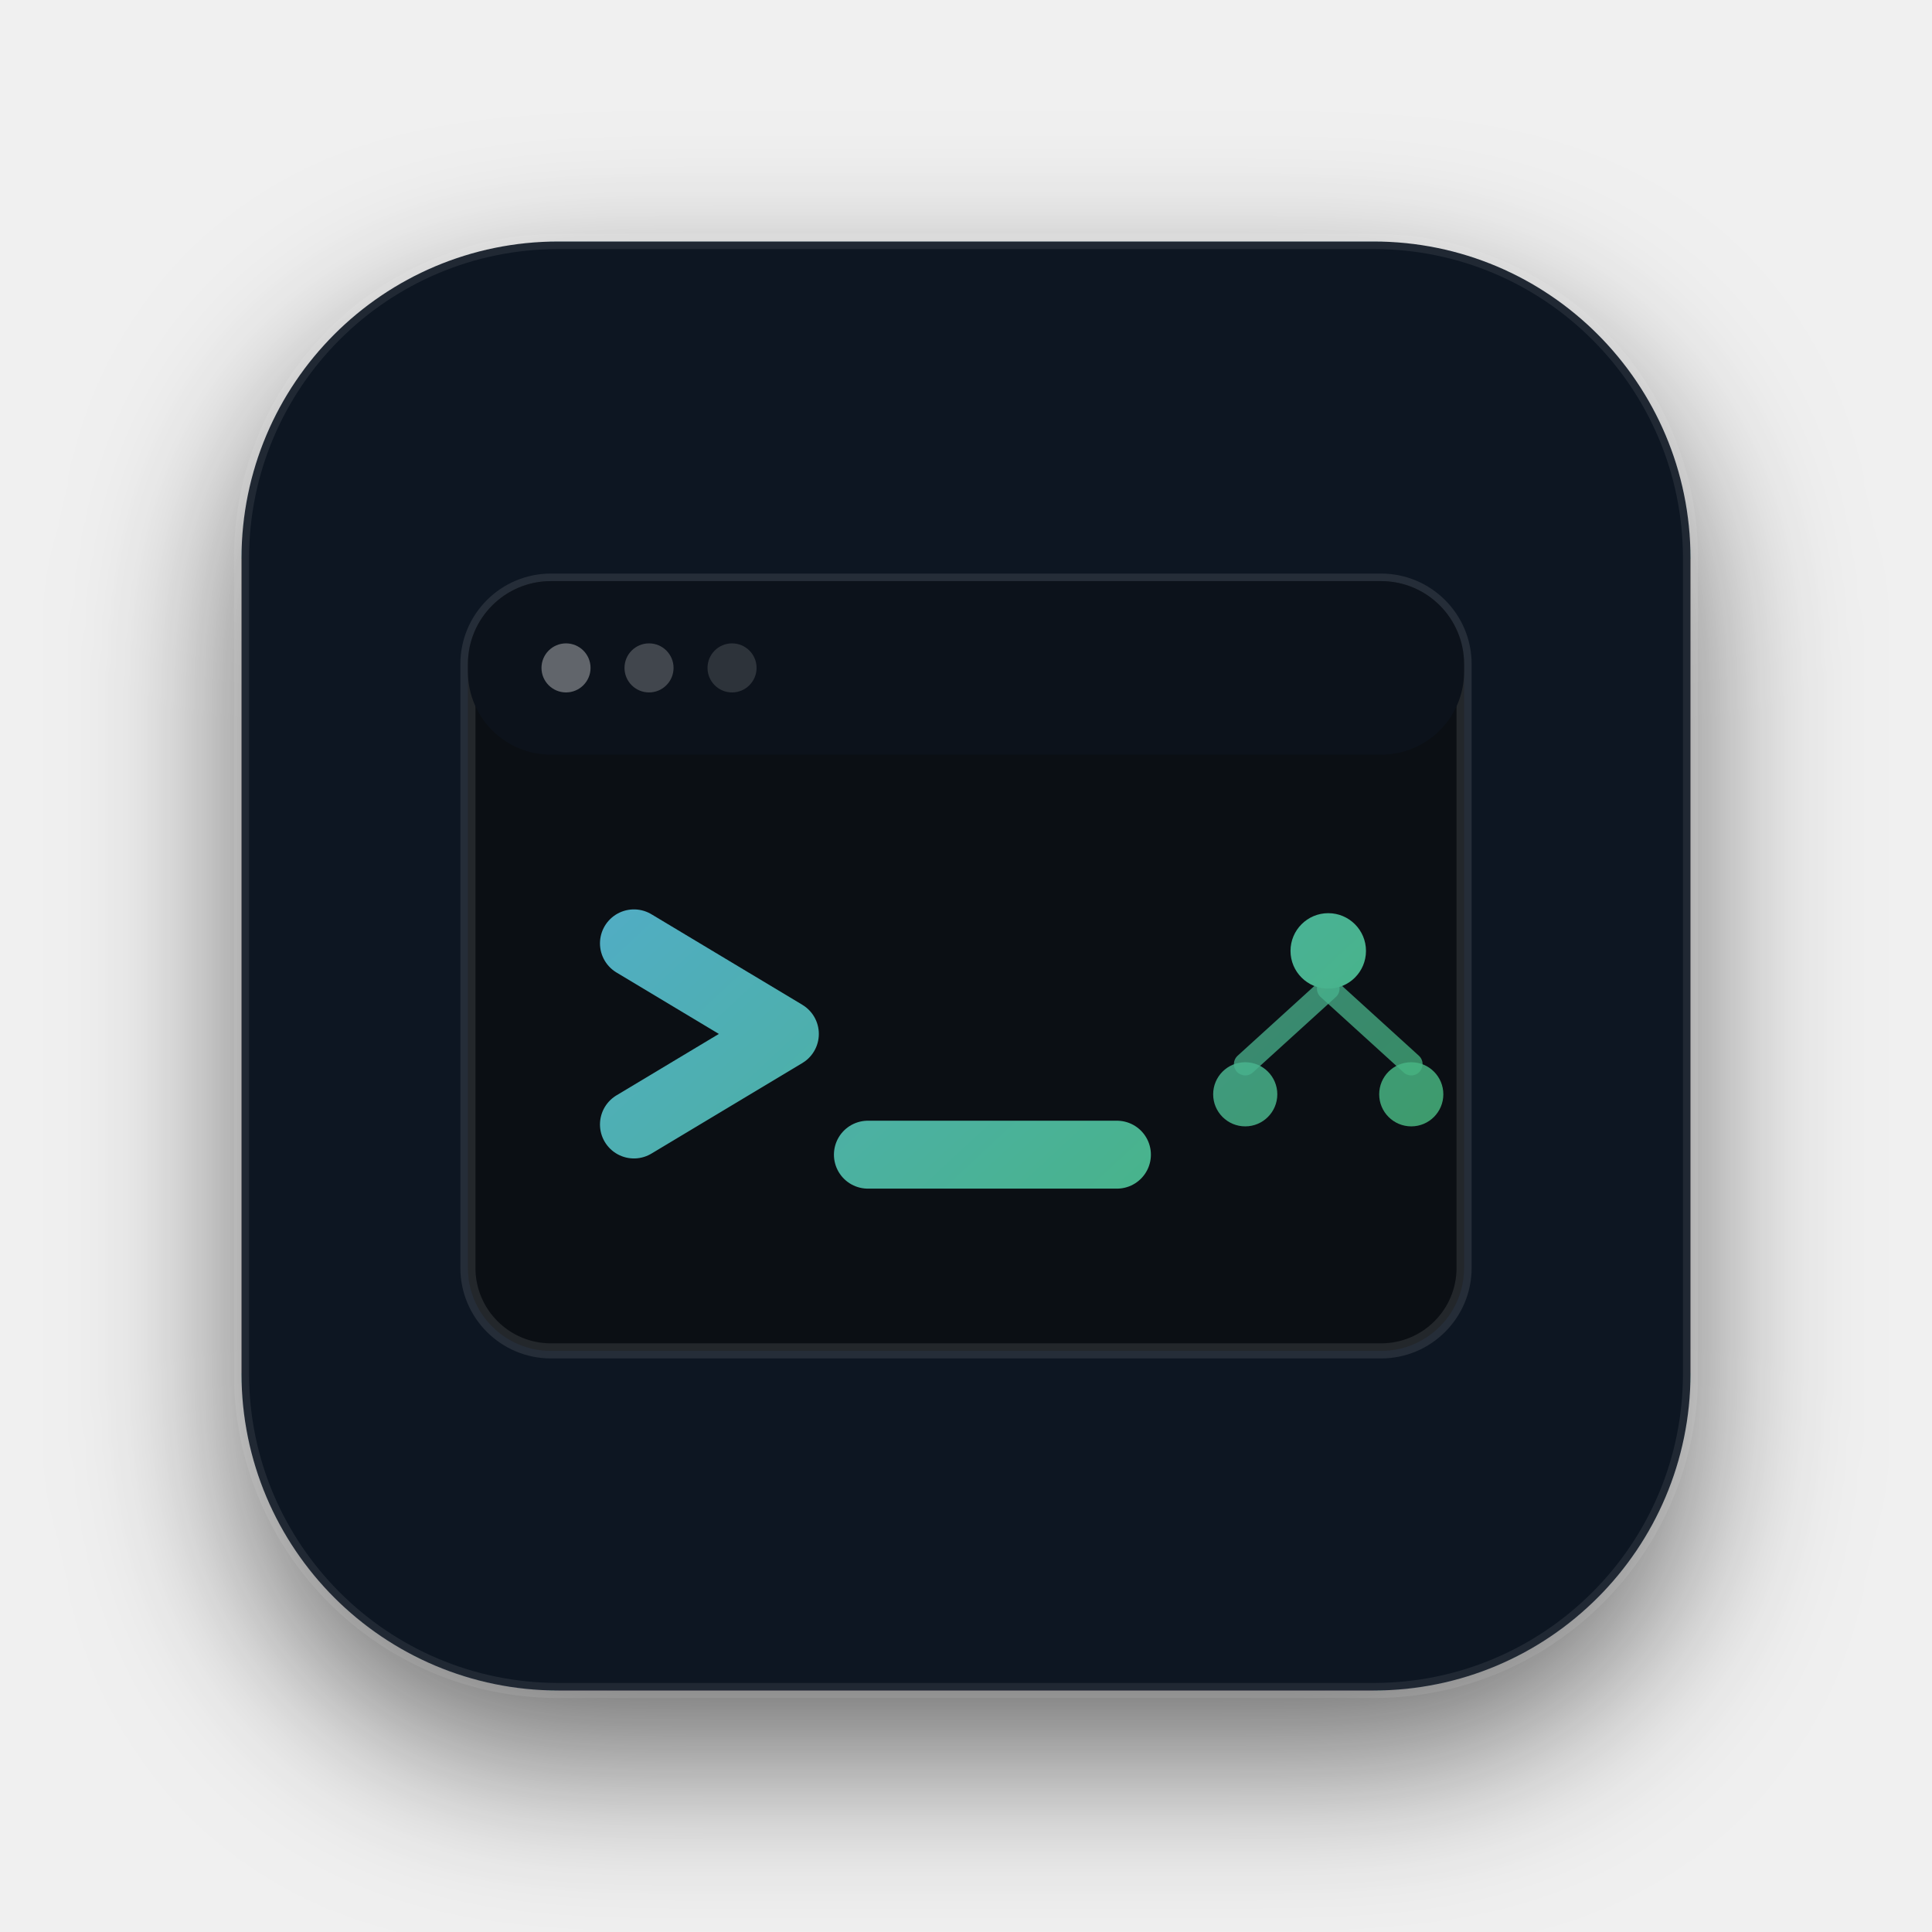
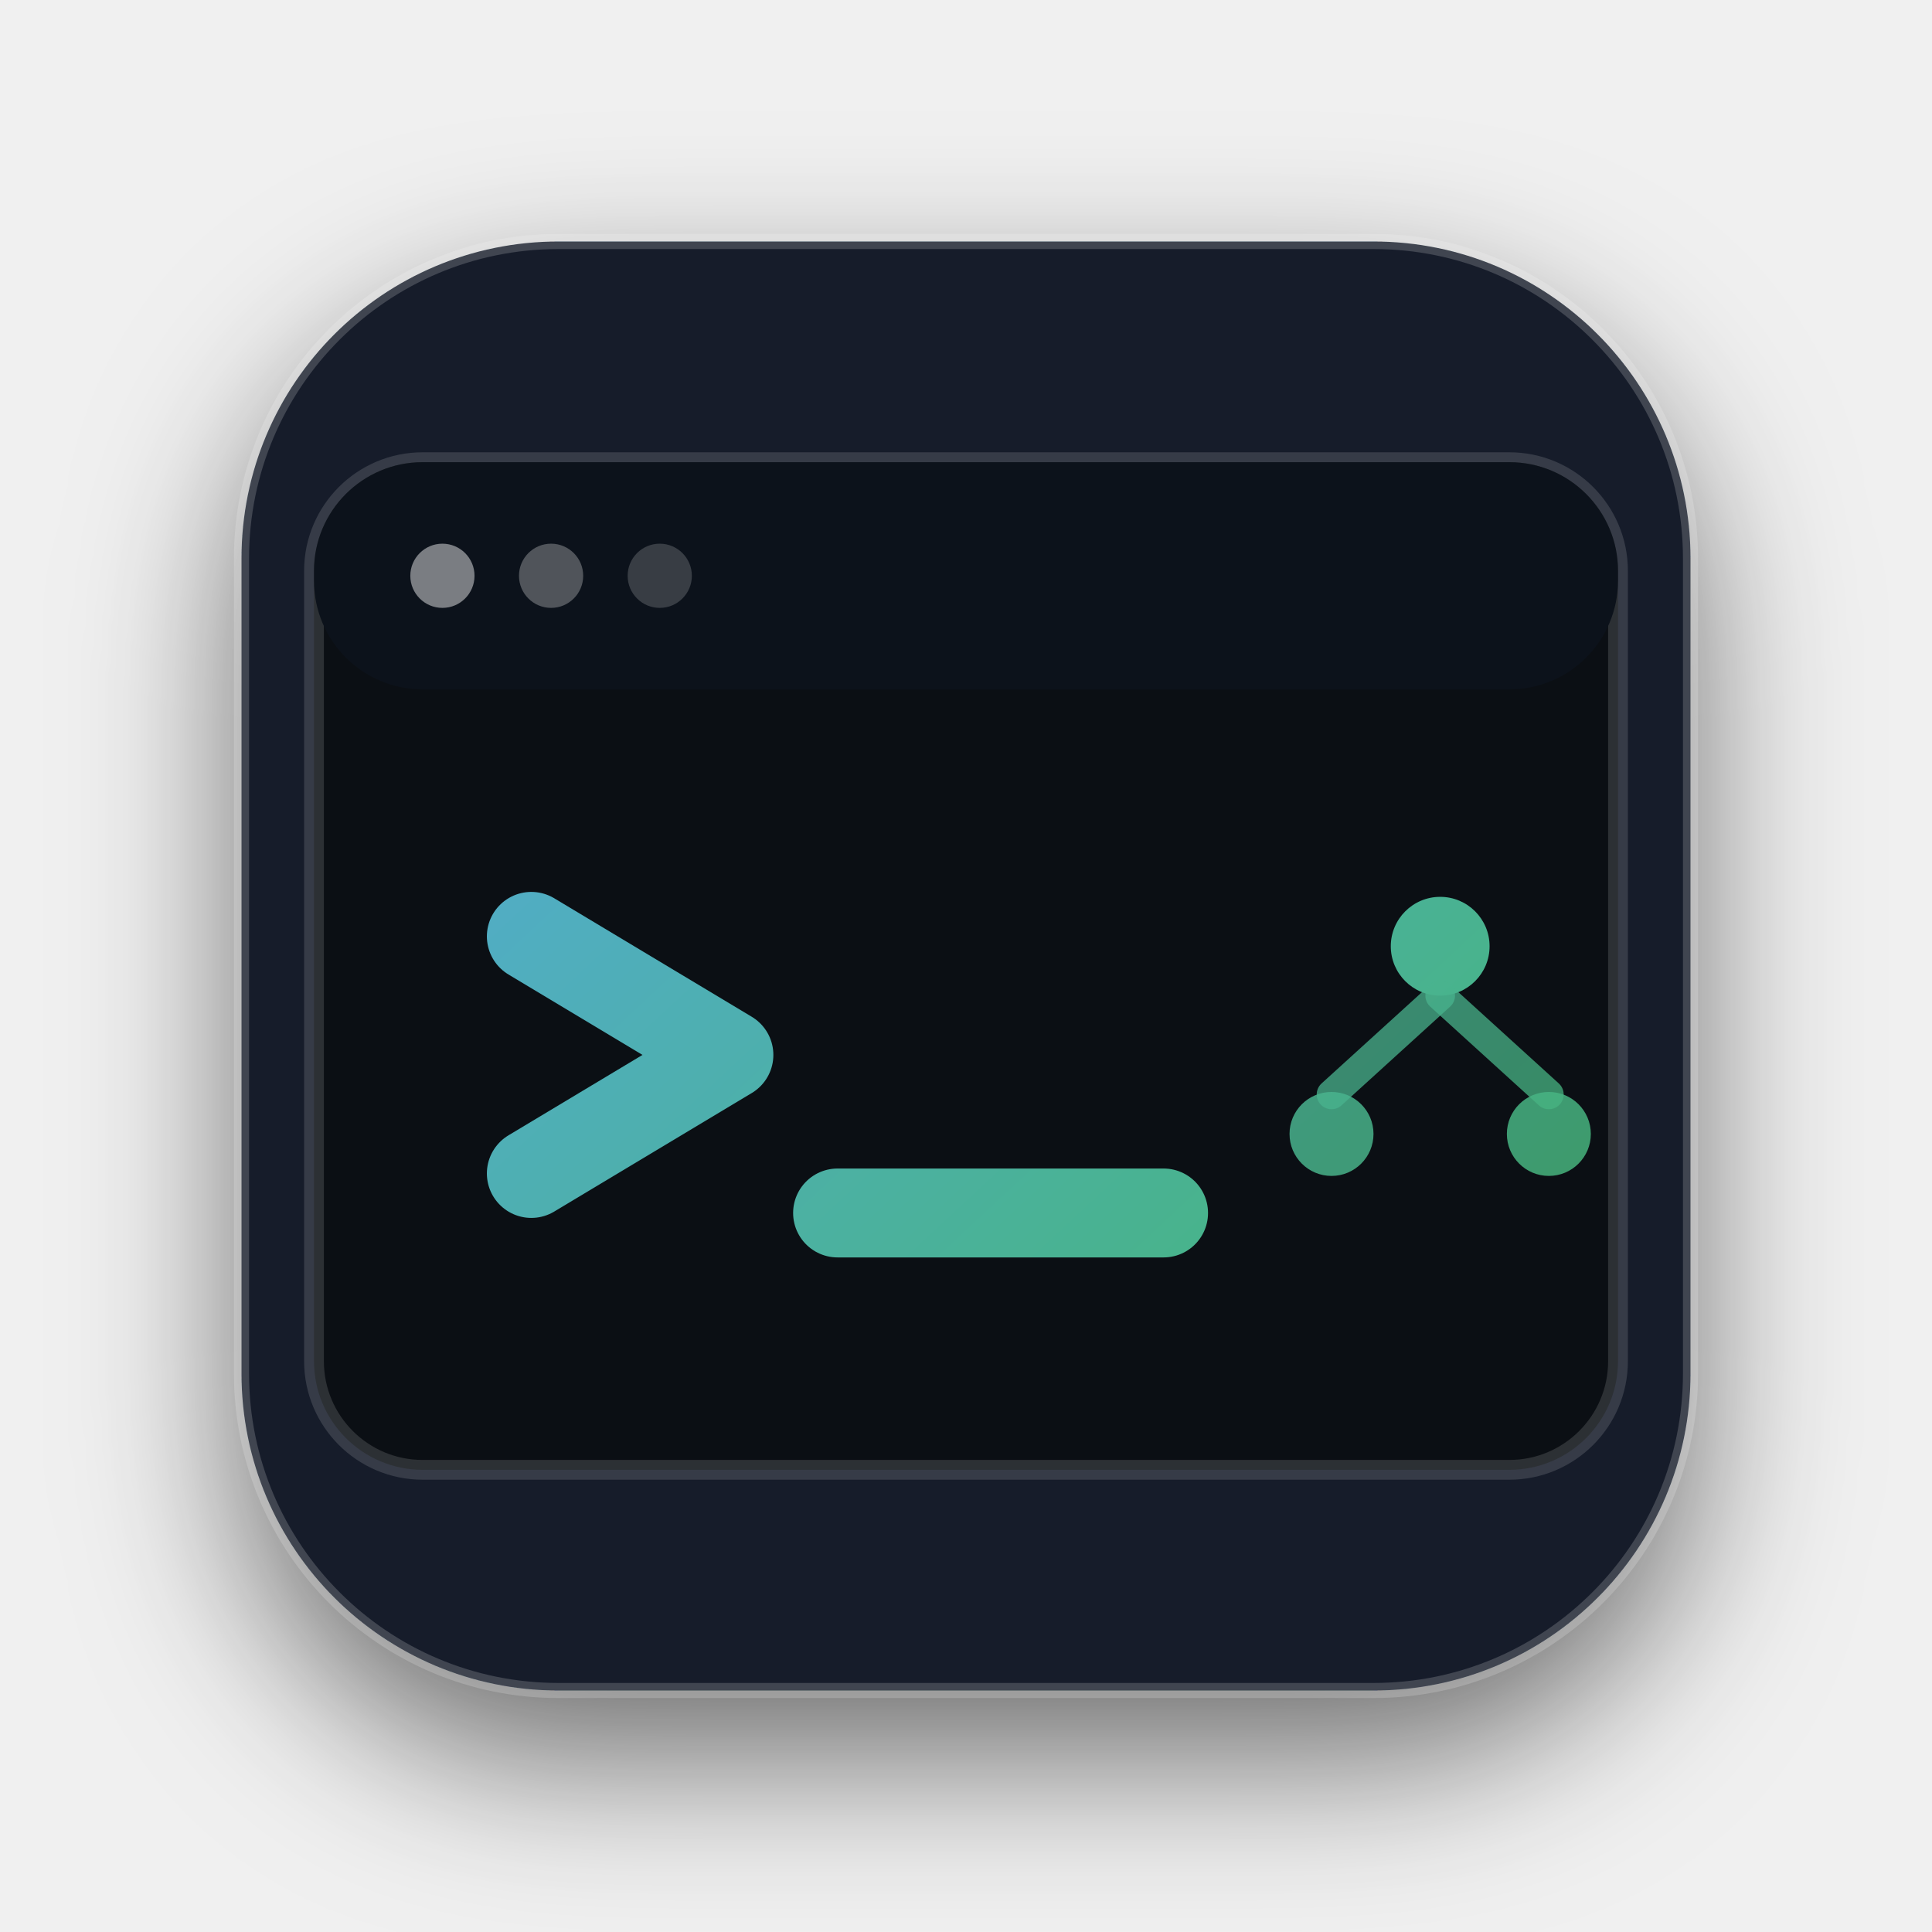
<svg xmlns="http://www.w3.org/2000/svg" width="512" height="512" viewBox="0 0 512 512" fill="none">
  <defs>
    <linearGradient id="g" x1="96" y1="84" x2="416" y2="428" gradientUnits="userSpaceOnUse">
      <stop stop-color="#5AA7FF" />
      <stop offset="1" stop-color="#3FB950" />
    </linearGradient>
    <filter id="shadow" x="-20%" y="-20%" width="140%" height="140%" color-interpolation-filters="sRGB">
      <feDropShadow dx="0" dy="18" stdDeviation="22" flood-color="#000000" flood-opacity="0.55" />
    </filter>
  </defs>
-   <rect x="64" y="64" width="384" height="384" rx="84" fill="#0F1621" filter="url(#shadow)" />
-   <rect x="64" y="64" width="384" height="384" rx="84" stroke="rgba(255,255,255,0.08)" stroke-width="4" />
-   <rect x="124" y="154" width="264" height="204" rx="22" fill="#0B0F14" stroke="rgba(255,255,255,0.10)" stroke-width="4" />
-   <rect x="124" y="154" width="264" height="46" rx="22" fill="#0C121B" />
-   <circle cx="150" cy="177" r="6.5" fill="rgba(255,255,255,0.35)" />
-   <circle cx="172" cy="177" r="6.5" fill="rgba(255,255,255,0.22)" />
-   <circle cx="194" cy="177" r="6.5" fill="rgba(255,255,255,0.14)" />
-   <path d="M168 250 L208 274 L168 298" stroke="url(#g)" stroke-width="18" stroke-linecap="round" stroke-linejoin="round" />
-   <path d="M230 306 H296" stroke="url(#g)" stroke-width="18" stroke-linecap="round" />
-   <circle cx="352" cy="252" r="10" fill="url(#g)" />
-   <circle cx="330" cy="290" r="8.5" fill="url(#g)" opacity="0.85" />
-   <circle cx="374" cy="290" r="8.5" fill="url(#g)" opacity="0.85" />
-   <path d="M352 262 L330 282" stroke="url(#g)" stroke-width="6" stroke-linecap="round" opacity="0.75" />
-   <path d="M352 262 L374 282" stroke="url(#g)" stroke-width="6" stroke-linecap="round" opacity="0.75" />
+   <rect x="64" y="64" width="384" height="384" rx="84" fill="#121C2A" filter="url(#shadow)" />
+   <rect x="64" y="64" width="384" height="384" rx="84" stroke="#FFFFFF" stroke-opacity="0.18" stroke-width="4" />
+   <g transform="translate(256 256) scale(1.309) translate(-256 -256)">
+     <rect x="124" y="154" width="264" height="204" rx="22" fill="#0B0F14" stroke="#FFFFFF" stroke-opacity="0.14" stroke-width="4" />
+     <rect x="124" y="154" width="264" height="46" rx="22" fill="#0C121B" />
+     <circle cx="150" cy="177" r="6.5" fill="#FFFFFF" fill-opacity="0.45" />
+     <circle cx="172" cy="177" r="6.5" fill="#FFFFFF" fill-opacity="0.28" />
+     <circle cx="194" cy="177" r="6.5" fill="#FFFFFF" fill-opacity="0.18" />
+     <path d="M168 250 L208 274 L168 298" stroke="url(#g)" stroke-width="18" stroke-linecap="round" stroke-linejoin="round" />
+     <path d="M230 306 H296" stroke="url(#g)" stroke-width="18" stroke-linecap="round" />
+     <circle cx="352" cy="252" r="10" fill="url(#g)" />
+     <circle cx="330" cy="290" r="8.5" fill="url(#g)" opacity="0.85" />
+     <circle cx="374" cy="290" r="8.5" fill="url(#g)" opacity="0.85" />
+     <path d="M352 262 L330 282" stroke="url(#g)" stroke-width="6" stroke-linecap="round" opacity="0.75" />
+     <path d="M352 262 L374 282" stroke="url(#g)" stroke-width="6" stroke-linecap="round" opacity="0.75" />
+   </g>
</svg>
